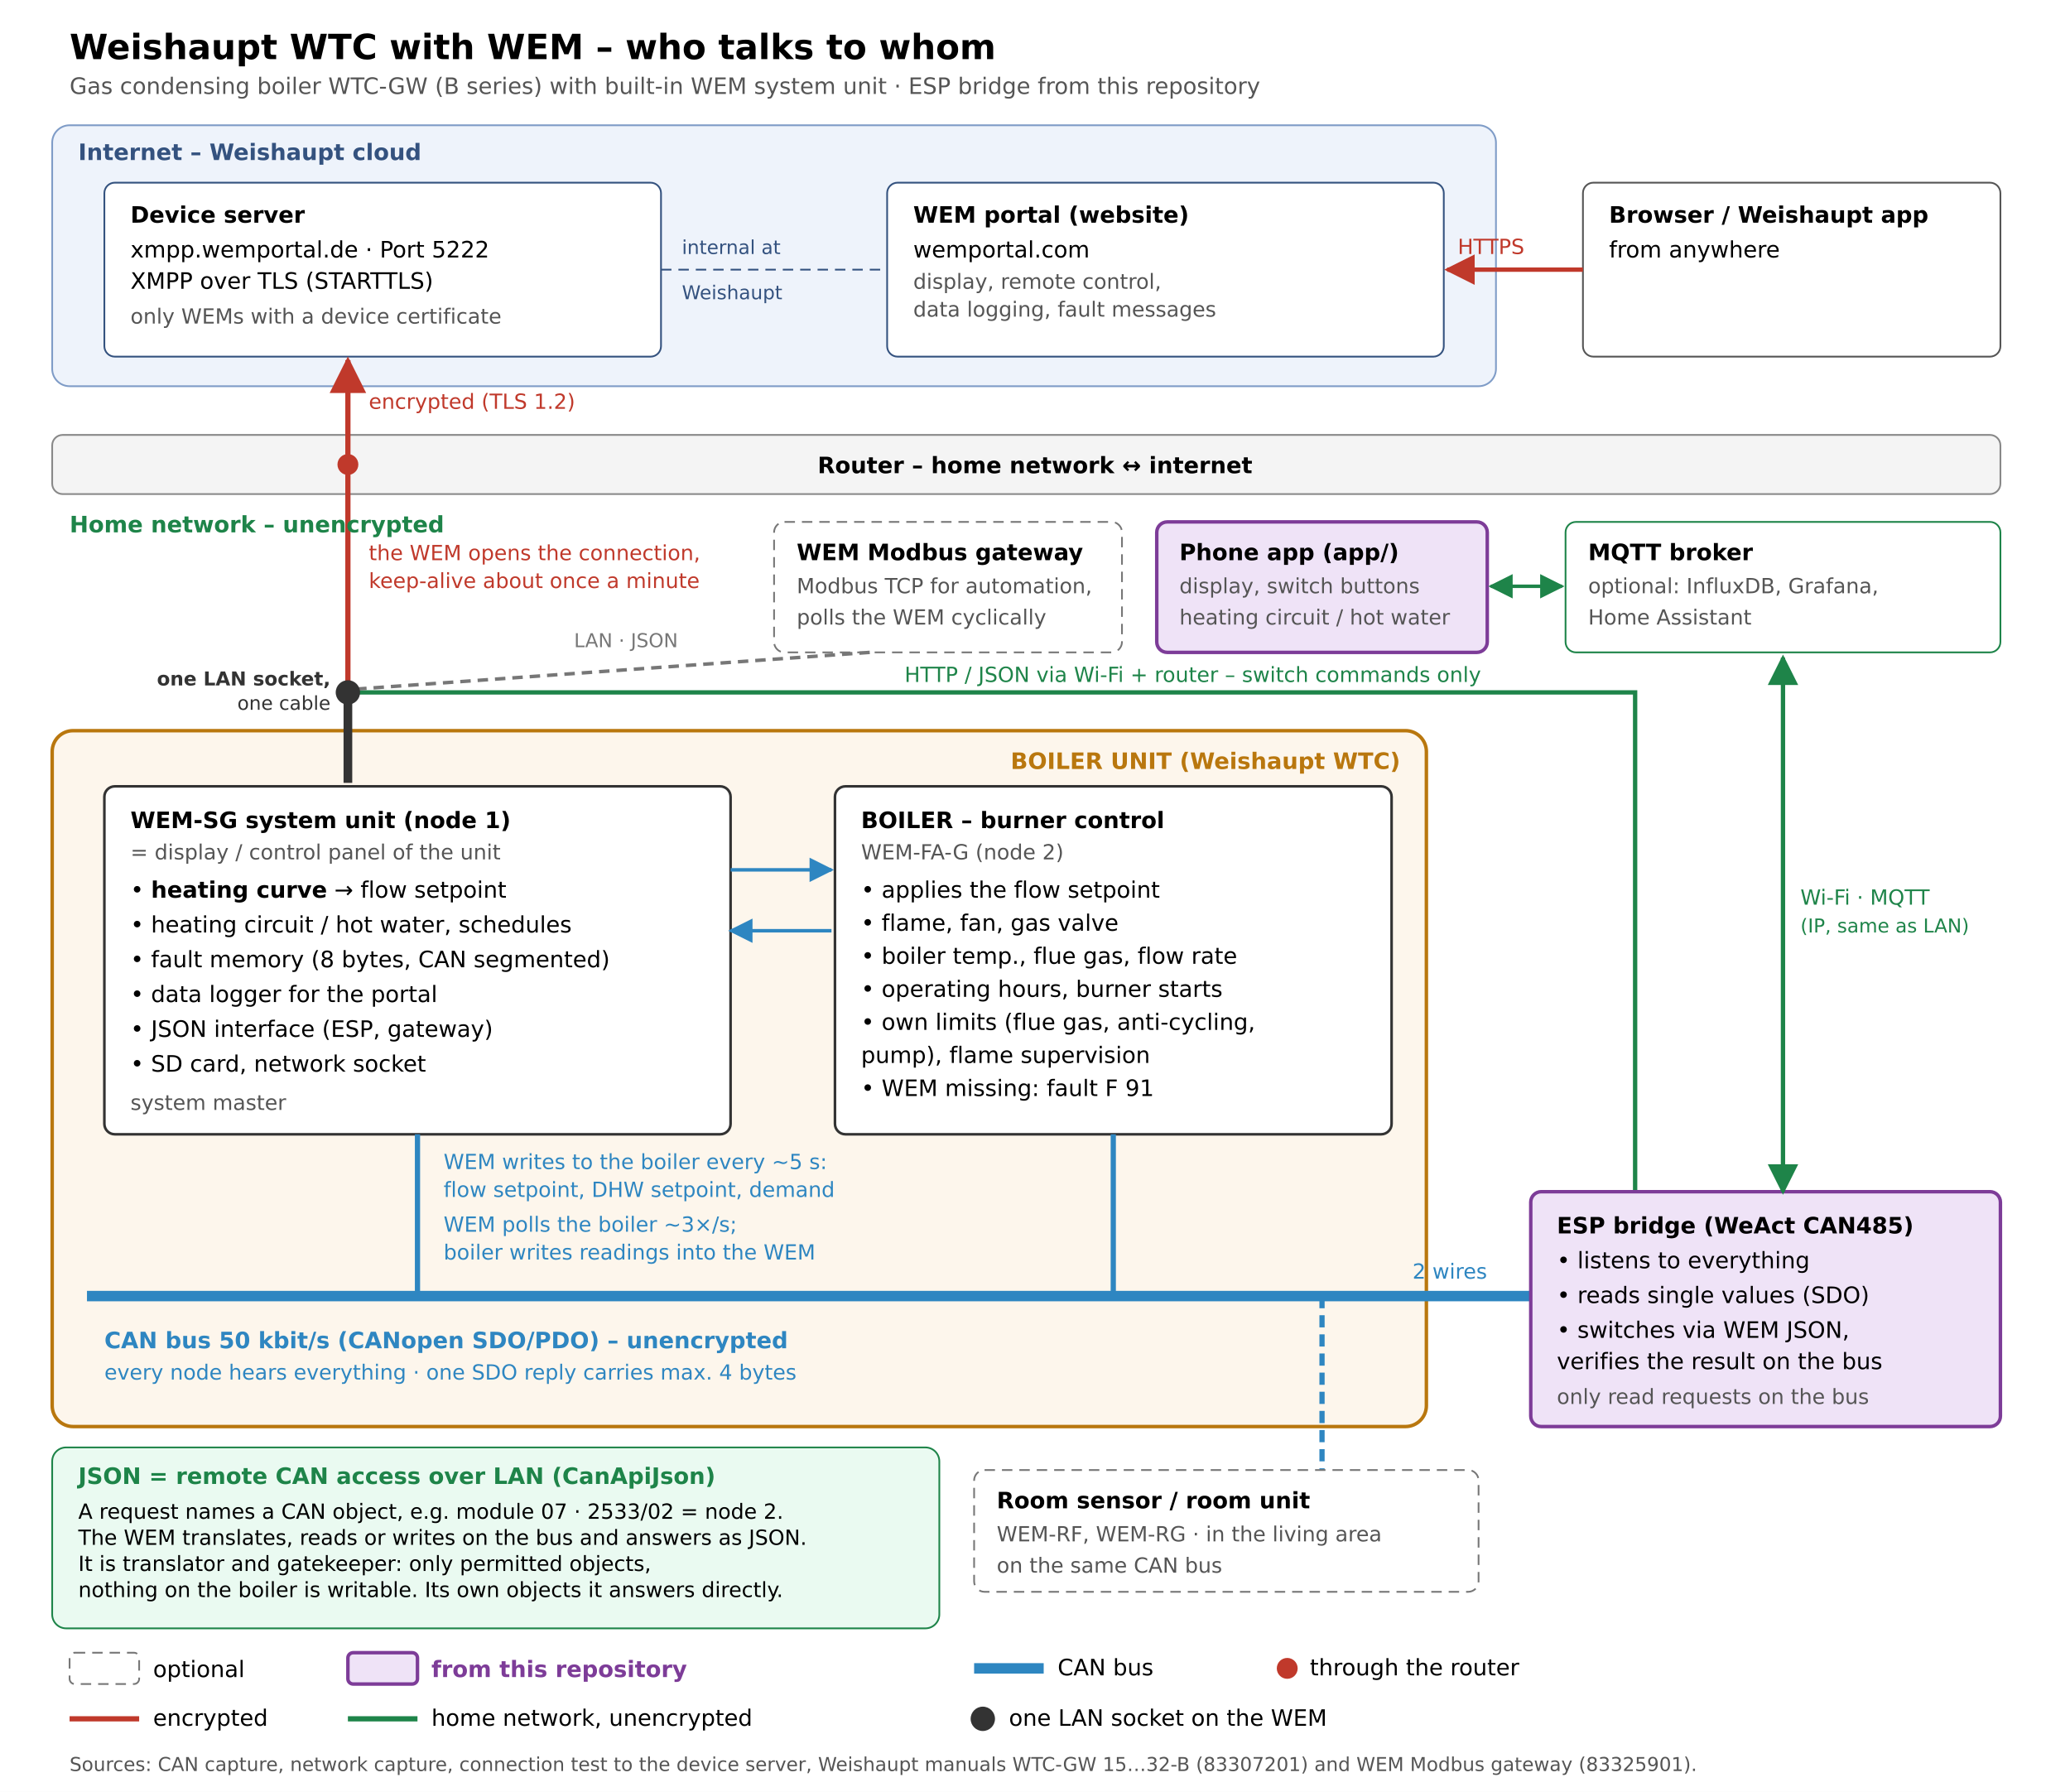
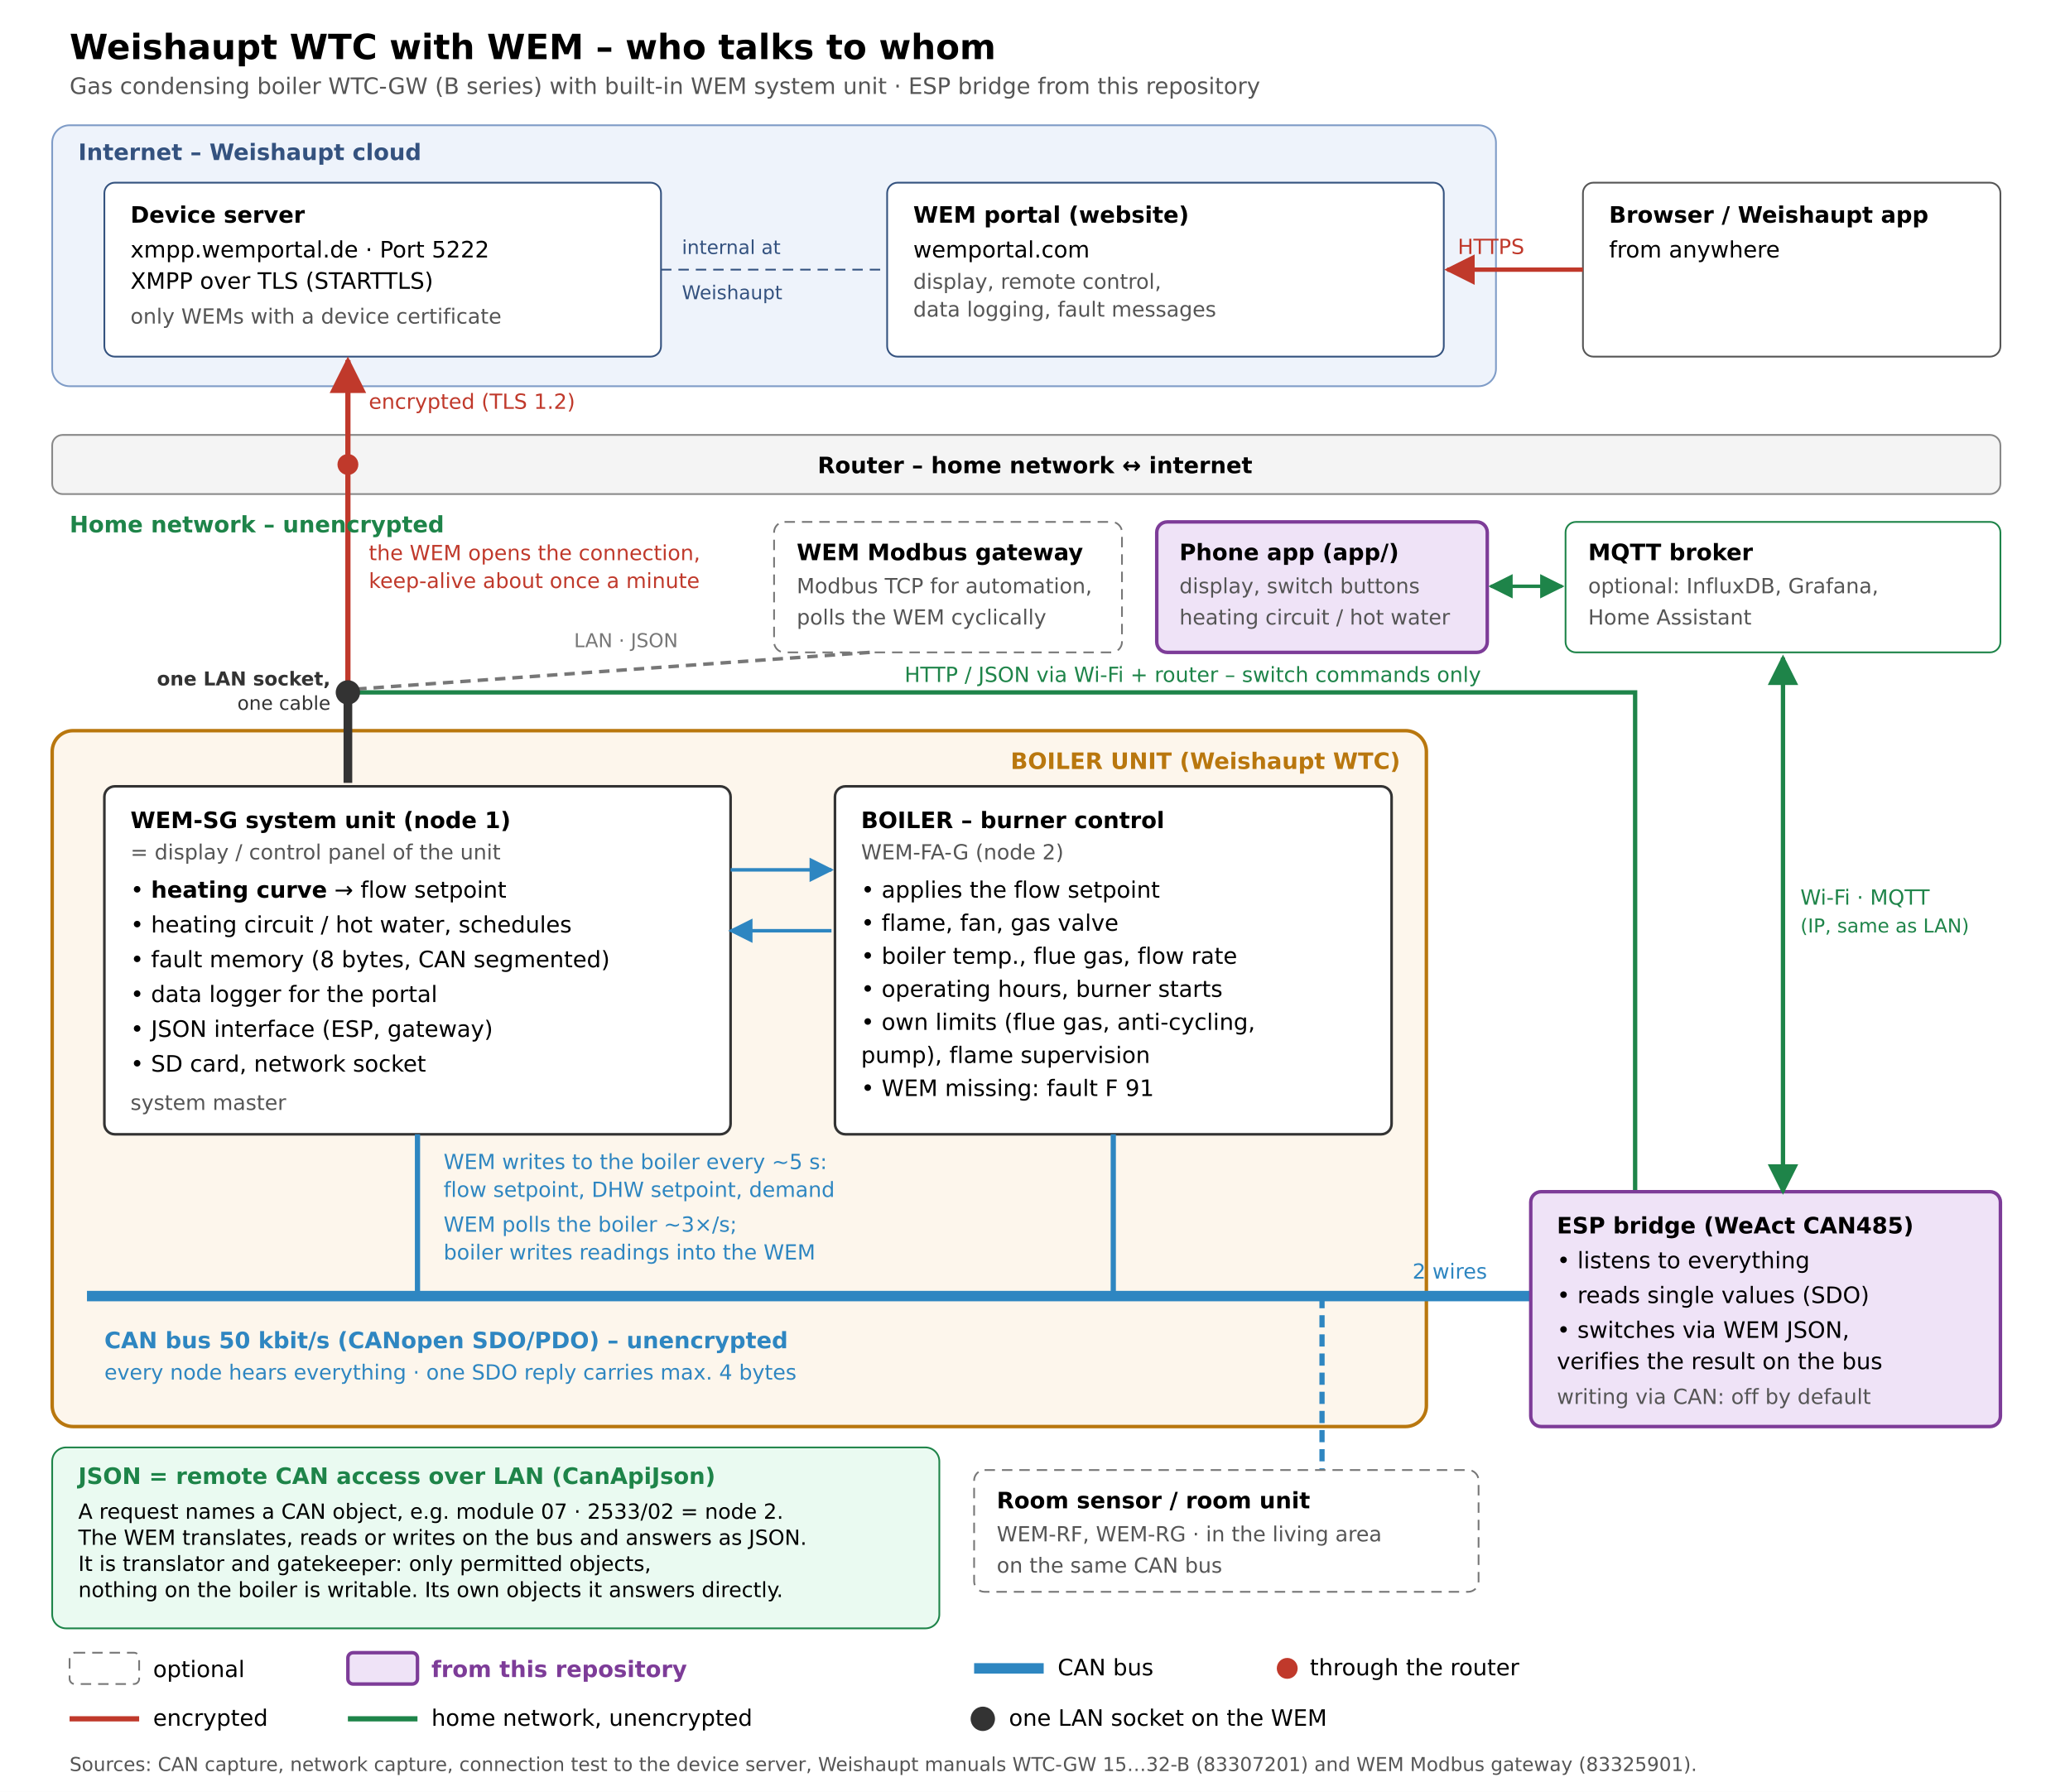
<svg xmlns="http://www.w3.org/2000/svg" width="1190" height="1030" viewBox="0 0 1190 1030" font-family="DejaVu Sans" font-size="13">
  <defs>
    <marker id="pr" viewBox="0 0 10 10" refX="9" refY="5" markerWidth="7" markerHeight="7" orient="auto-start-reverse">
      <path d="M0,0 L10,5 L0,10 z" fill="#c0392b" />
    </marker>
    <marker id="pg" viewBox="0 0 10 10" refX="9" refY="5" markerWidth="7" markerHeight="7" orient="auto-start-reverse">
      <path d="M0,0 L10,5 L0,10 z" fill="#1e8449" />
    </marker>
    <marker id="pb" viewBox="0 0 10 10" refX="9" refY="5" markerWidth="7" markerHeight="7" orient="auto-start-reverse">
      <path d="M0,0 L10,5 L0,10 z" fill="#2e86c1" />
    </marker>
  </defs>
  <rect width="1190" height="1030" fill="#fff" />
  <text x="40" y="34" font-size="20" font-weight="bold">Weishaupt WTC with WEM – who talks to whom</text>
  <text x="40" y="54" fill="#555">Gas condensing boiler WTC-GW (B series) with built-in WEM system unit · ESP bridge from this repository</text>
  <rect x="30" y="72" width="830" height="150" rx="10" fill="#eef3fb" stroke="#7f9cc7" />
  <text x="45" y="92" font-weight="bold" fill="#34527f">Internet – Weishaupt cloud</text>
  <rect x="60" y="105" width="320" height="100" rx="6" fill="#fff" stroke="#34527f" />
  <text x="75" y="128" font-weight="bold">Device server</text>
  <text x="75" y="148">xmpp.wemportal.de · Port 5222</text>
  <text x="75" y="166">XMPP over TLS (STARTTLS)</text>
  <text x="75" y="186" fill="#555" font-size="12">only WEMs with a device certificate</text>
  <rect x="510" y="105" width="320" height="100" rx="6" fill="#fff" stroke="#34527f" />
  <text x="525" y="128" font-weight="bold">WEM portal (website)</text>
  <text x="525" y="148">wemportal.com</text>
  <text x="525" y="166" fill="#555" font-size="12">display, remote control,</text>
  <text x="525" y="182" fill="#555" font-size="12">data logging, fault messages</text>
  <line x1="380" y1="155" x2="510" y2="155" stroke="#34527f" stroke-dasharray="6,4" />
  <text x="392" y="146" font-size="11" fill="#34527f">internal at</text>
  <text x="392" y="172" font-size="11" fill="#34527f">Weishaupt</text>
  <rect x="910" y="105" width="240" height="100" rx="6" fill="#fff" stroke="#555" />
  <text x="925" y="128" font-weight="bold">Browser / Weishaupt app</text>
  <text x="925" y="148">from anywhere</text>
  <line x1="910" y1="155" x2="832" y2="155" stroke="#c0392b" stroke-width="2.5" marker-end="url(#pr)" />
  <text x="838" y="146" fill="#c0392b" font-size="12">HTTPS</text>
  <rect x="30" y="250" width="1120" height="34" rx="6" fill="#f4f4f4" stroke="#888" />
  <text x="595" y="272" font-weight="bold" text-anchor="middle">Router – home network ↔ internet</text>
  <line x1="200" y1="398" x2="200" y2="207" stroke="#c0392b" stroke-width="3" marker-end="url(#pr)" />
  <circle cx="200" cy="267" r="6" fill="#c0392b" />
  <text x="212" y="235" fill="#c0392b" font-size="12">encrypted (TLS 1.2)</text>
  <text x="212" y="322" fill="#c0392b" font-size="12">the WEM opens the connection,</text>
  <text x="212" y="338" fill="#c0392b" font-size="12">keep-alive about once a minute</text>
  <text x="40" y="306" font-weight="bold" fill="#1e8449">Home network – unencrypted</text>
  <rect x="445" y="300" width="200" height="75" rx="6" fill="#fff" stroke="#777" stroke-dasharray="6,4" />
  <text x="458" y="322" font-weight="bold">WEM Modbus gateway</text>
  <text x="458" y="341" font-size="12" fill="#555">Modbus TCP for automation,</text>
  <text x="458" y="359" font-size="12" fill="#555">polls the WEM cyclically</text>
  <rect x="665" y="300" width="190" height="75" rx="6" fill="#efe3f7" stroke="#7d3c98" stroke-width="2" />
  <text x="678" y="322" font-weight="bold">Phone app (app/)</text>
  <text x="678" y="341" font-size="12" fill="#555">display, switch buttons</text>
  <text x="678" y="359" font-size="12" fill="#555">heating circuit / hot water</text>
  <rect x="900" y="300" width="250" height="75" rx="6" fill="#fff" stroke="#1e8449" />
  <text x="913" y="322" font-weight="bold">MQTT broker</text>
  <text x="913" y="341" font-size="12" fill="#555">optional: InfluxDB, Grafana,</text>
  <text x="913" y="359" font-size="12" fill="#555">Home Assistant</text>
  <line x1="857" y1="337" x2="898" y2="337" stroke="#1e8449" stroke-width="2" marker-start="url(#pg)" marker-end="url(#pg)" />
  <rect x="30" y="420" width="790" height="400" rx="12" fill="#fdf6ec" stroke="#b9770e" stroke-width="2" />
  <text x="805" y="442" font-weight="bold" fill="#b9770e" text-anchor="end">BOILER UNIT (Weishaupt WTC)</text>
  <rect x="60" y="452" width="360" height="200" rx="6" fill="#fff" stroke="#333" stroke-width="1.5" />
  <text x="75" y="476" font-weight="bold">WEM-SG system unit (node 1)</text>
  <text x="75" y="494" font-size="12" fill="#555">= display / control panel of the unit</text>
  <text x="75" y="516">• <tspan font-weight="bold">heating curve</tspan> → flow setpoint</text>
  <text x="75" y="536">• heating circuit / hot water, schedules</text>
  <text x="75" y="556">• fault memory (8 bytes, CAN segmented)</text>
  <text x="75" y="576">• data logger for the portal</text>
  <text x="75" y="596">• JSON interface (ESP, gateway)</text>
  <text x="75" y="616">• SD card, network socket</text>
  <text x="75" y="638" font-size="12" fill="#555">system master</text>
  <rect x="480" y="452" width="320" height="200" rx="6" fill="#fff" stroke="#333" stroke-width="1.5" />
  <text x="495" y="476" font-weight="bold">BOILER – burner control</text>
  <text x="495" y="494" font-size="12" fill="#555">WEM-FA-G (node 2)</text>
  <text x="495" y="516">• applies the flow setpoint</text>
  <text x="495" y="535">• flame, fan, gas valve</text>
  <text x="495" y="554">• boiler temp., flue gas, flow rate</text>
  <text x="495" y="573">• operating hours, burner starts</text>
  <text x="495" y="592">• own limits (flue gas, anti-cycling,</text>
  <text x="495" y="611">  pump), flame supervision</text>
  <text x="495" y="630">• WEM missing: fault F 91</text>
  <line x1="420" y1="500" x2="478" y2="500" stroke="#2e86c1" stroke-width="2" marker-end="url(#pb)" />
  <line x1="478" y1="535" x2="420" y2="535" stroke="#2e86c1" stroke-width="2" marker-end="url(#pb)" />
  <polyline points="940,685 940,398 204,398" fill="none" stroke="#1e8449" stroke-width="2.5" />
  <line x1="500" y1="375" x2="206" y2="396" stroke="#777" stroke-width="2" stroke-dasharray="6,4" />
  <text x="330" y="372" fill="#777" font-size="11">LAN · JSON</text>
  <line x1="200" y1="398" x2="200" y2="450" stroke="#333" stroke-width="5" />
  <circle cx="200" cy="398" r="7" fill="#333" />
  <text x="190" y="394" font-size="11" font-weight="bold" fill="#333" text-anchor="end">one LAN socket,</text>
  <text x="190" y="408" font-size="11" fill="#333" text-anchor="end">one cable</text>
  <text x="520" y="392" fill="#1e8449" font-size="12">HTTP / JSON via Wi-Fi + router – switch commands only</text>
  <line x1="50" y1="745" x2="880" y2="745" stroke="#2e86c1" stroke-width="6" />
  <line x1="240" y1="652" x2="240" y2="745" stroke="#2e86c1" stroke-width="3" />
  <line x1="640" y1="652" x2="640" y2="745" stroke="#2e86c1" stroke-width="3" />
  <text x="255" y="672" font-size="12" fill="#2e86c1">WEM writes to the boiler every ~5 s:</text>
  <text x="255" y="688" font-size="12" fill="#2e86c1">flow setpoint, DHW setpoint, demand</text>
  <text x="255" y="708" font-size="12" fill="#2e86c1">WEM polls the boiler ~3×/s;</text>
  <text x="255" y="724" font-size="12" fill="#2e86c1">boiler writes readings into the WEM</text>
  <text x="60" y="775" font-weight="bold" fill="#2e86c1">CAN bus 50 kbit/s (CANopen SDO/PDO) – unencrypted</text>
  <text x="60" y="793" font-size="12" fill="#2e86c1">every node hears everything · one SDO reply carries max. 4 bytes</text>
  <text x="812" y="735" font-size="12" fill="#2e86c1">2 wires</text>
  <line x1="760" y1="745" x2="760" y2="845" stroke="#2e86c1" stroke-width="3" stroke-dasharray="7,4" />
  <rect x="560" y="845" width="290" height="70" rx="6" fill="#fff" stroke="#777" stroke-dasharray="6,4" />
  <text x="573" y="867" font-weight="bold">Room sensor / room unit</text>
  <text x="573" y="886" font-size="12" fill="#555">WEM-RF, WEM-RG · in the living area</text>
  <text x="573" y="904" font-size="12" fill="#555">on the same CAN bus</text>
  <rect x="880" y="685" width="270" height="135" rx="6" fill="#efe3f7" stroke="#7d3c98" stroke-width="2" />
  <text x="895" y="709" font-weight="bold">ESP bridge (WeAct CAN485)</text>
  <text x="895" y="729">• listens to everything</text>
  <text x="895" y="749">• reads single values (SDO)</text>
  <text x="895" y="769">• switches via WEM JSON,</text>
  <text x="895" y="787">  verifies the result on the bus</text>
-   <text x="895" y="807" font-size="12" fill="#555">only read requests on the bus</text>
+   <text x="895" y="807" font-size="12" fill="#555">writing via CAN: off by default</text>
  <line x1="1025" y1="685" x2="1025" y2="378" stroke="#1e8449" stroke-width="2.5" marker-start="url(#pg)" marker-end="url(#pg)" />
  <text x="1035" y="520" fill="#1e8449" font-size="12">Wi-Fi · MQTT</text>
  <text x="1035" y="536" fill="#1e8449" font-size="11">(IP, same as LAN)</text>
  <rect x="30" y="832" width="510" height="104" rx="8" fill="#eafaf1" stroke="#1e8449" />
  <text x="45" y="853" font-weight="bold" fill="#1e8449">JSON = remote CAN access over LAN (CanApiJson)</text>
  <text x="45" y="873" font-size="12">A request names a CAN object, e.g. module 07 · 2533/02 = node 2.</text>
  <text x="45" y="888" font-size="12">The WEM translates, reads or writes on the bus and answers as JSON.</text>
  <text x="45" y="903" font-size="12">It is translator and gatekeeper: only permitted objects,</text>
  <text x="45" y="918" font-size="12">nothing on the boiler is writable. Its own objects it answers directly.</text>
  <rect x="40" y="950" width="40" height="18" rx="3" fill="none" stroke="#777" stroke-dasharray="6,4" />
  <text x="88" y="964">optional</text>
  <rect x="200" y="950" width="40" height="18" rx="3" fill="#efe3f7" stroke="#7d3c98" stroke-width="2" />
  <text x="248" y="964" font-weight="bold" fill="#7d3c98">from this repository</text>
  <line x1="560" y1="959" x2="600" y2="959" stroke="#2e86c1" stroke-width="6" />
  <text x="608" y="963">CAN bus</text>
  <circle cx="740" cy="959" r="6" fill="#c0392b" />
  <text x="753" y="963">through the router</text>
  <line x1="40" y1="988" x2="80" y2="988" stroke="#c0392b" stroke-width="3" />
  <text x="88" y="992">encrypted</text>
  <line x1="200" y1="988" x2="240" y2="988" stroke="#1e8449" stroke-width="3" />
  <text x="248" y="992">home network, unencrypted</text>
  <circle cx="565" cy="988" r="7" fill="#333" />
  <text x="580" y="992">one LAN socket on the WEM</text>
  <text x="40" y="1018" font-size="11" fill="#555">Sources: CAN capture, network capture, connection test to the device server, Weishaupt manuals WTC-GW 15…32-B (83307201) and WEM Modbus gateway (83325901).</text>
</svg>
